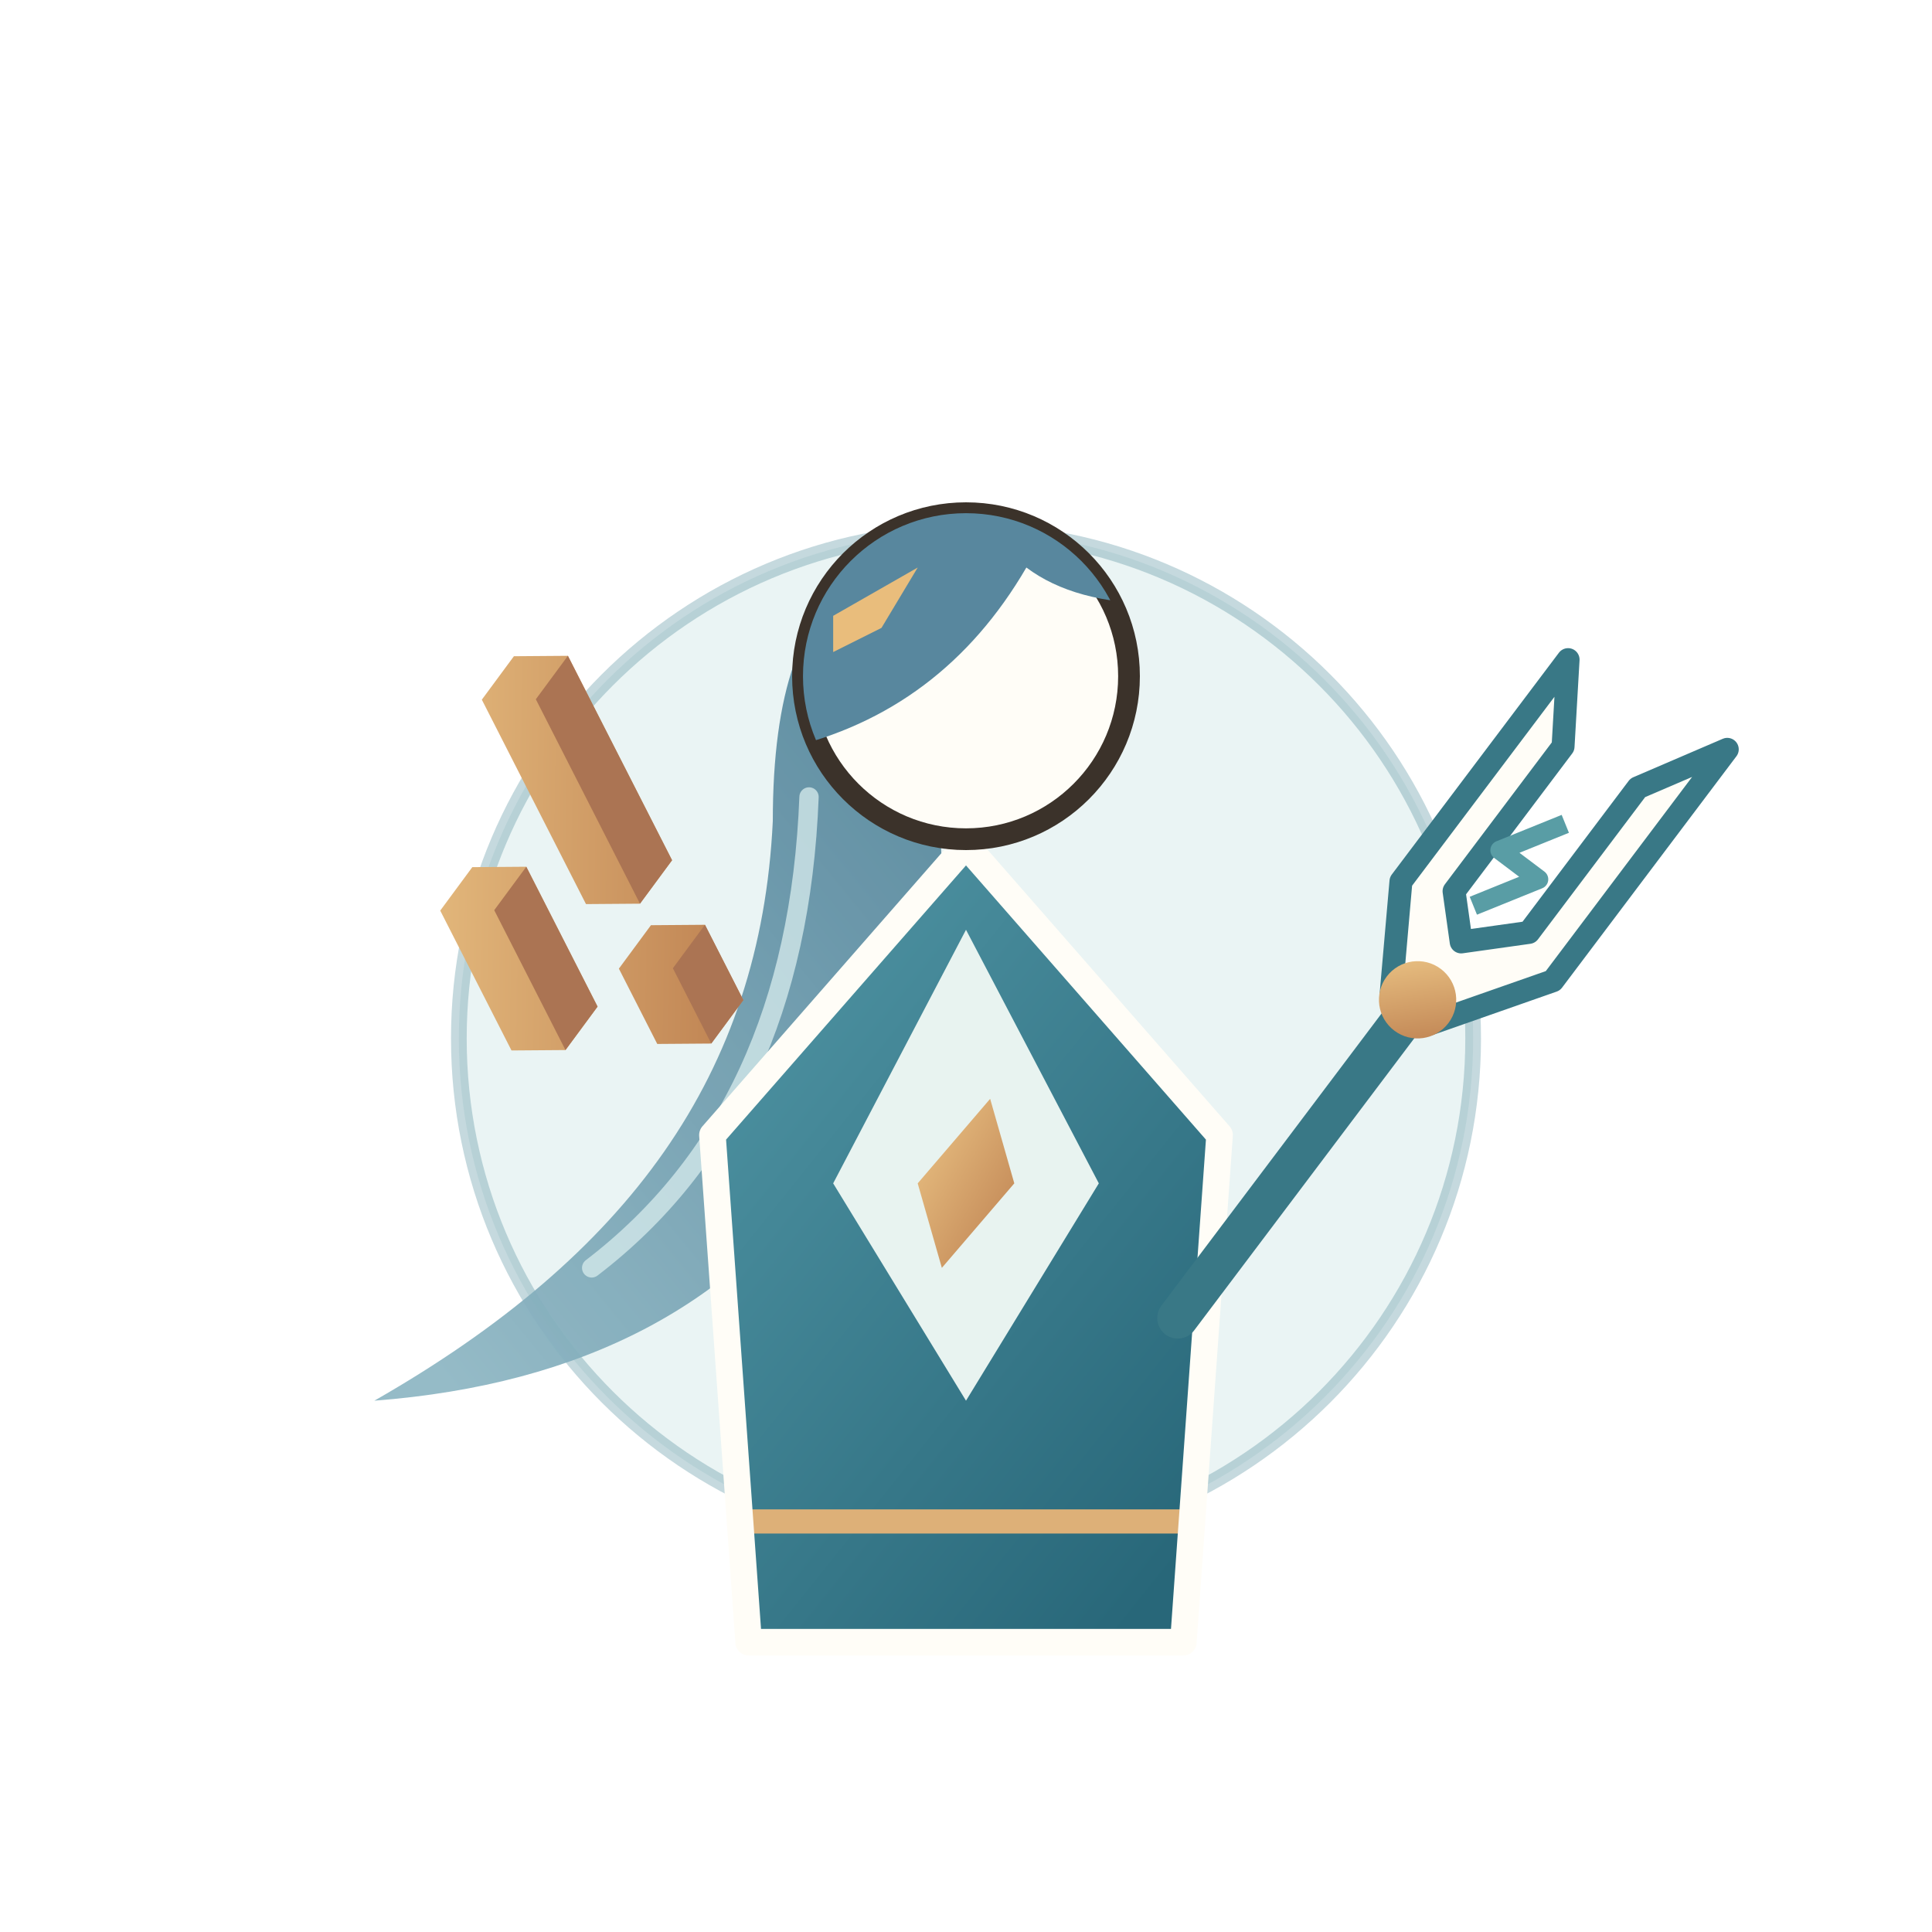
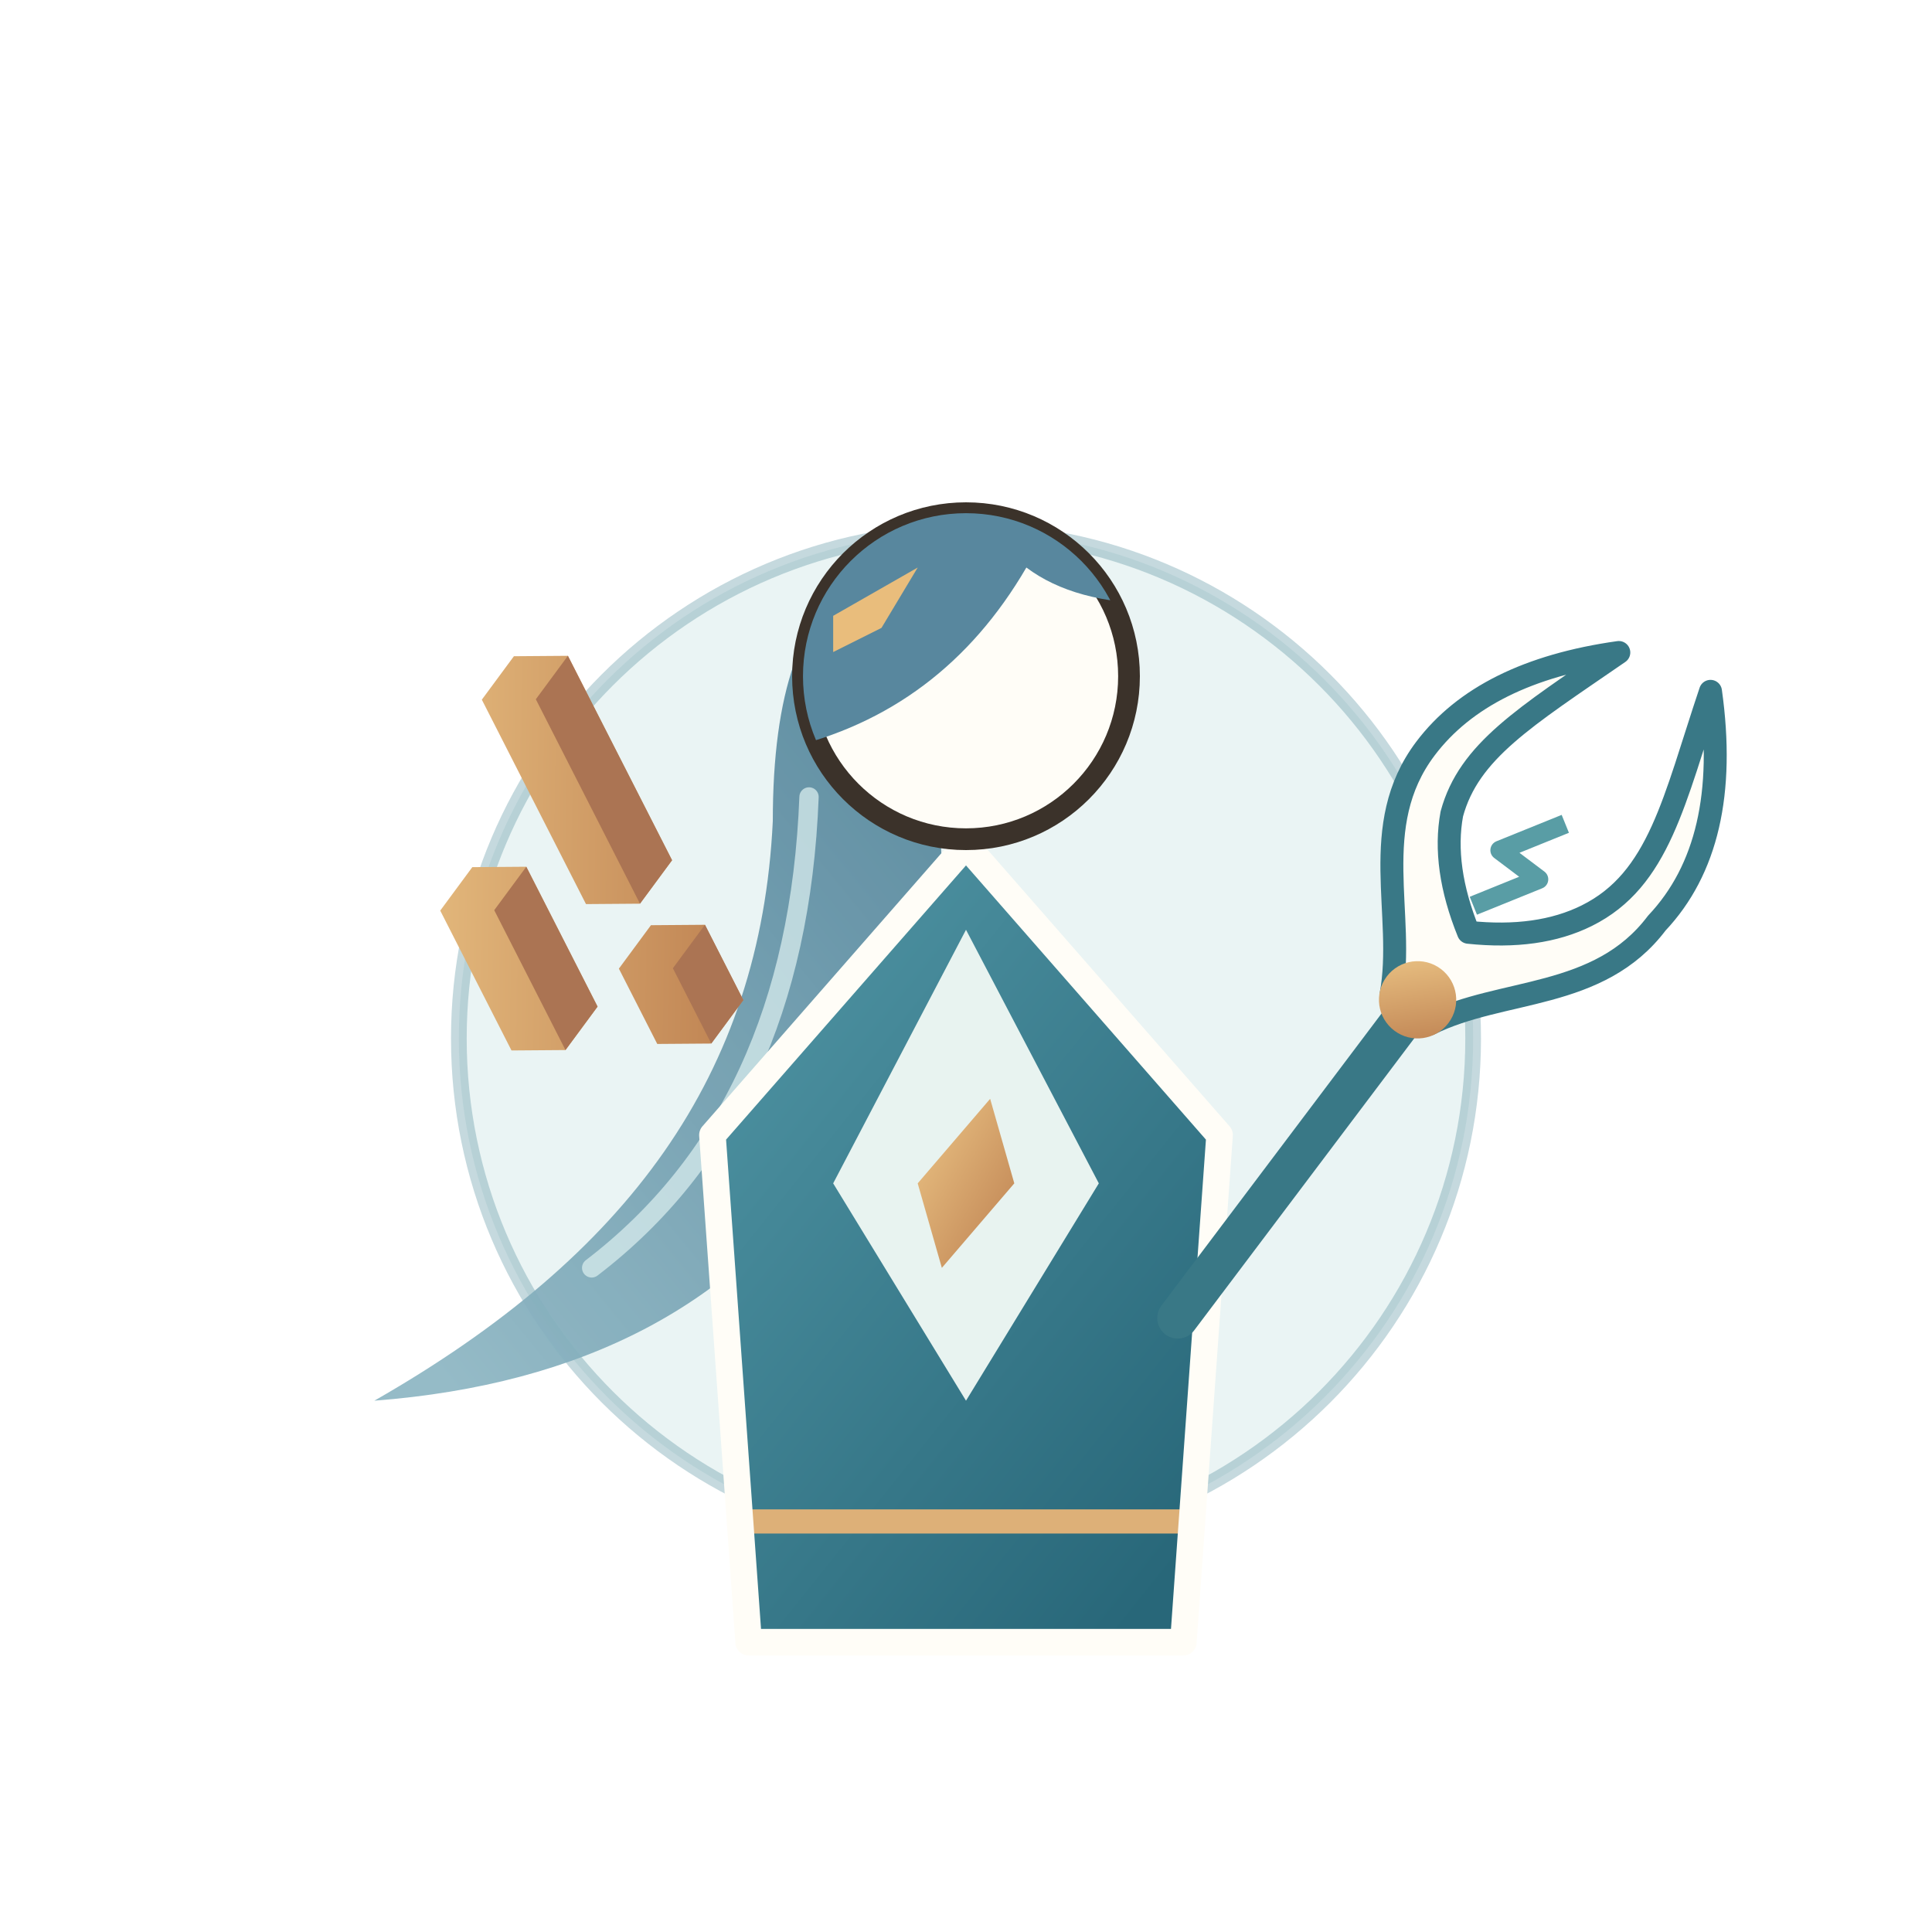
<svg xmlns="http://www.w3.org/2000/svg" viewBox="0 0 160 160" data-foot="80,136">
  <defs>
    <linearGradient id="lan_body" x1="0" y1="0" x2=".8" y2="1">
      <stop stop-color="#5398A7" />
      <stop offset="1" stop-color="#286779" />
    </linearGradient>
    <linearGradient id="lan_hair" x1="1" y1="0" x2=".15" y2="1">
      <stop stop-color="#4D8097" />
      <stop offset="1" stop-color="#8DB6C3" />
    </linearGradient>
    <linearGradient id="lan_copper" x1="0" y1="0" x2="1" y2="1">
      <stop stop-color="#ECC586" />
      <stop offset="1" stop-color="#BD8050" />
    </linearGradient>
    <clipPath id="lan_tc">
      <path d="M80 70 101 94 98 136H62l-3-42Z" />
    </clipPath>
    <clipPath id="lan_hc">
      <circle cx="80" cy="56" r="13.5" />
    </clipPath>
  </defs>
  <g id="bone_back_hair" data-pivot="80,86">
    <circle cx="80" cy="86" r="42" fill="#E4F1F1" fill-opacity=".76" stroke="#488897" stroke-width="1.3" stroke-opacity=".32" />
  </g>
  <g id="bone_cape_back" data-pivot="70,82">
    <path d="M71 48Q64 52 64 68C63 89 52 104 31 116Q57 114 69 96Q68 104 62 110C80 99 79 77 77 59Z" fill="url(#lan_hair)" opacity=".93" />
    <path d="M67 66Q66 92 49 105" fill="none" stroke="#D6EBEC" stroke-width="1.6" stroke-linecap="round" opacity=".76" />
  </g>
  <g id="bone_arm_back" data-pivot="65,87">
    <g transform="rotate(-27 49 78)">
      <path d="m39 70 4-2 4 2v13l-4 2-4-2Z M50 56l4-2 4 2v19l-4 2-4-2Z M50 81l4-2 4 2v7l-4 2-4-2Z" fill="url(#lan_copper)" />
      <path d="m43 72 4-2v13l-4 2Z M54 58l4-2v19l-4 2Z M54 83l4-2v7l-4 2Z" fill="#AB7453" />
    </g>
  </g>
  <g id="bone_torso" data-pivot="80,136">
    <path d="M80 70 101 94 98 136H62l-3-42Z" fill="url(#lan_body)" />
    <g clip-path="url(#lan_tc)">
      <path d="m80 77 11 21-11 18-11-18Z" fill="#E8F3F0" />
      <path d="m82 91 2 7-6 7-2-7Z" fill="url(#lan_copper)" />
      <path d="M60 126h40" fill="none" stroke="#DDB078" stroke-width="2" />
    </g>
    <path d="M80 70 101 94 98 136H62l-3-42Z" fill="none" stroke="#FFFDF7" stroke-width="2.2" stroke-linejoin="round" />
  </g>
  <g id="bone_head" data-pivot="80,68">
    <circle cx="80" cy="56" r="13.5" fill="#FFFDF7" stroke="#3B322A" stroke-width="1.8" />
    <g clip-path="url(#lan_hc)">
      <path d="M65 62Q78 59 85 47Q89 50 96 50L94 40H65Z" fill="#58879E" />
    </g>
    <path d="m69 51 7-4-3 5-4 2Z" fill="#E9BD7C" />
  </g>
  <g id="bone_weapon" data-pivot="98,102">
    <g transform="translate(118 82) rotate(37)" stroke-linejoin="round">
      <path d="M0 0v34" stroke="#397886" stroke-width="3.4" stroke-linecap="round" />
-       <path d="m-7-29 4 6v15L0-5l4-4v-15l4-7v24L2 2h-4l-5-8Z" fill="#FFFDF7" stroke="#397886" stroke-width="1.9" />
+       <path d="M-2 2 C-5-4-12-8-12-16 Q-12-24-4-32 C-7-23-9-18-7-13 Q-5-9 0-6 Q5-9 7-13 C10-19 7-25 4-34 Q13-25 12-16 C12-8 5-4 2 2Z" fill="#FFFDF7" stroke="#397886" stroke-width="1.9" />
      <path d="m1-18-3 5h4l-3 5" fill="none" stroke="#599DA5" stroke-width="1.6" />
      <circle cy="1" r="3.2" fill="url(#lan_copper)" />
    </g>
  </g>
</svg>
